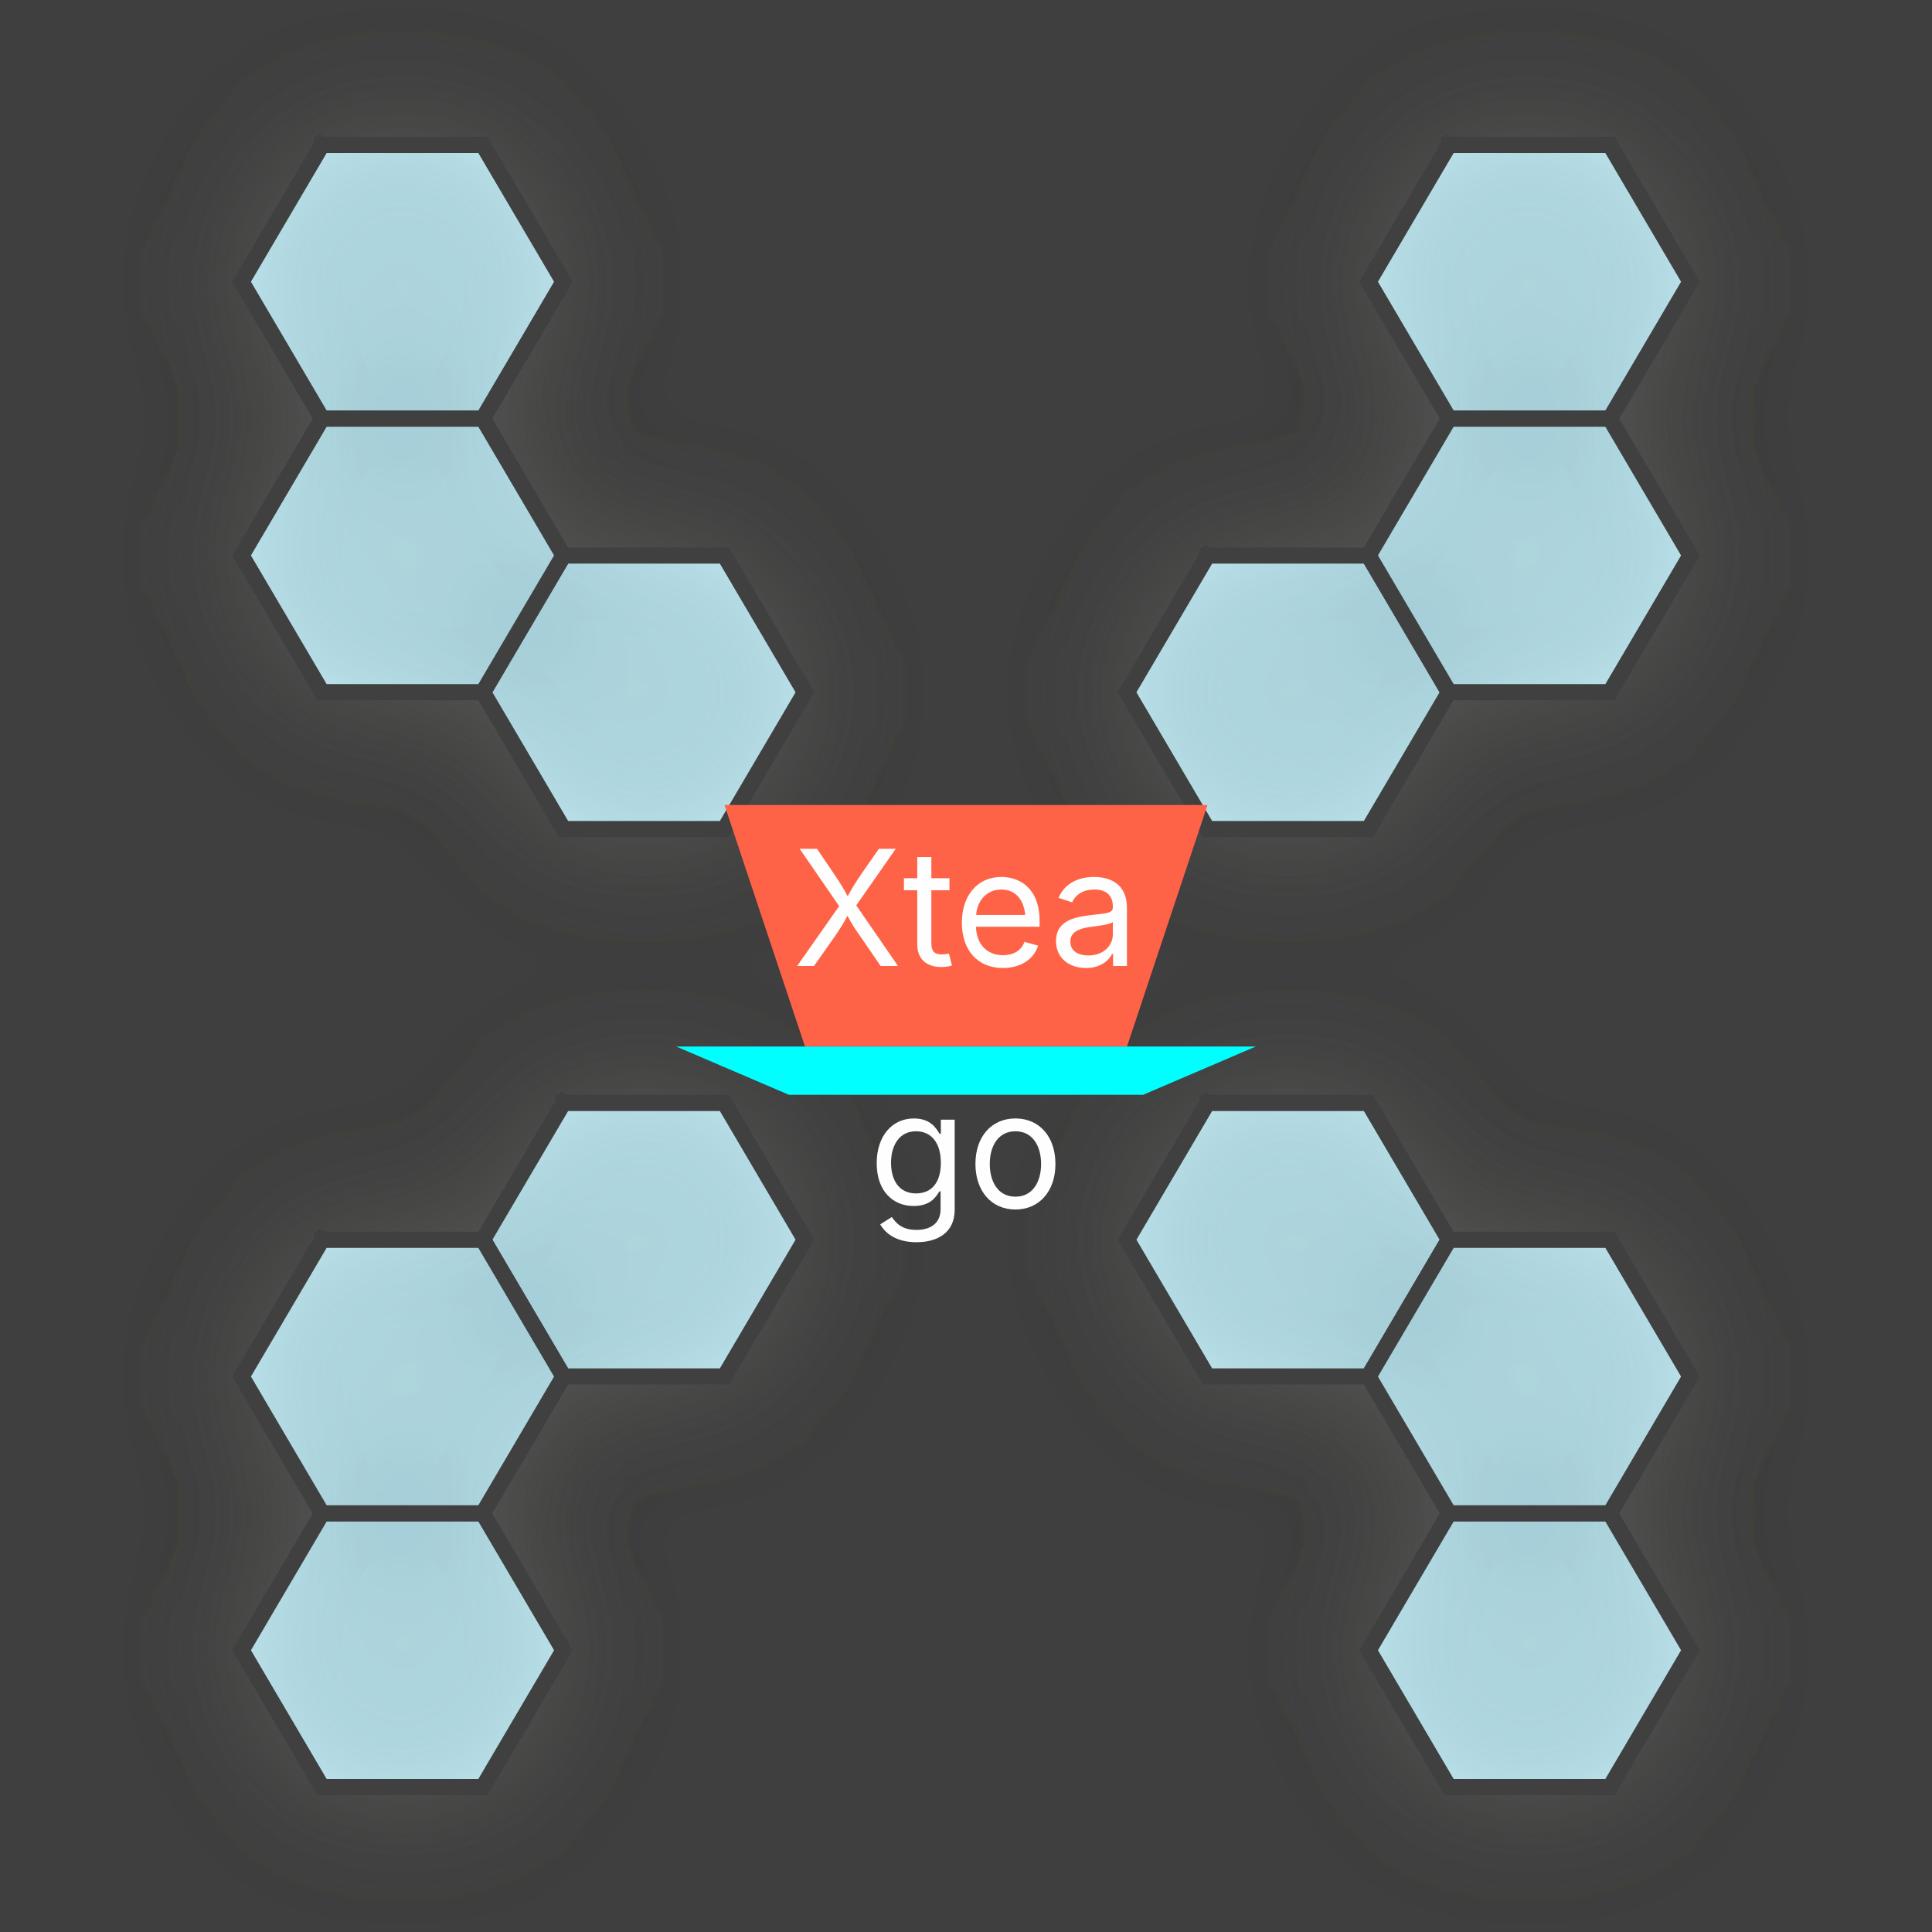
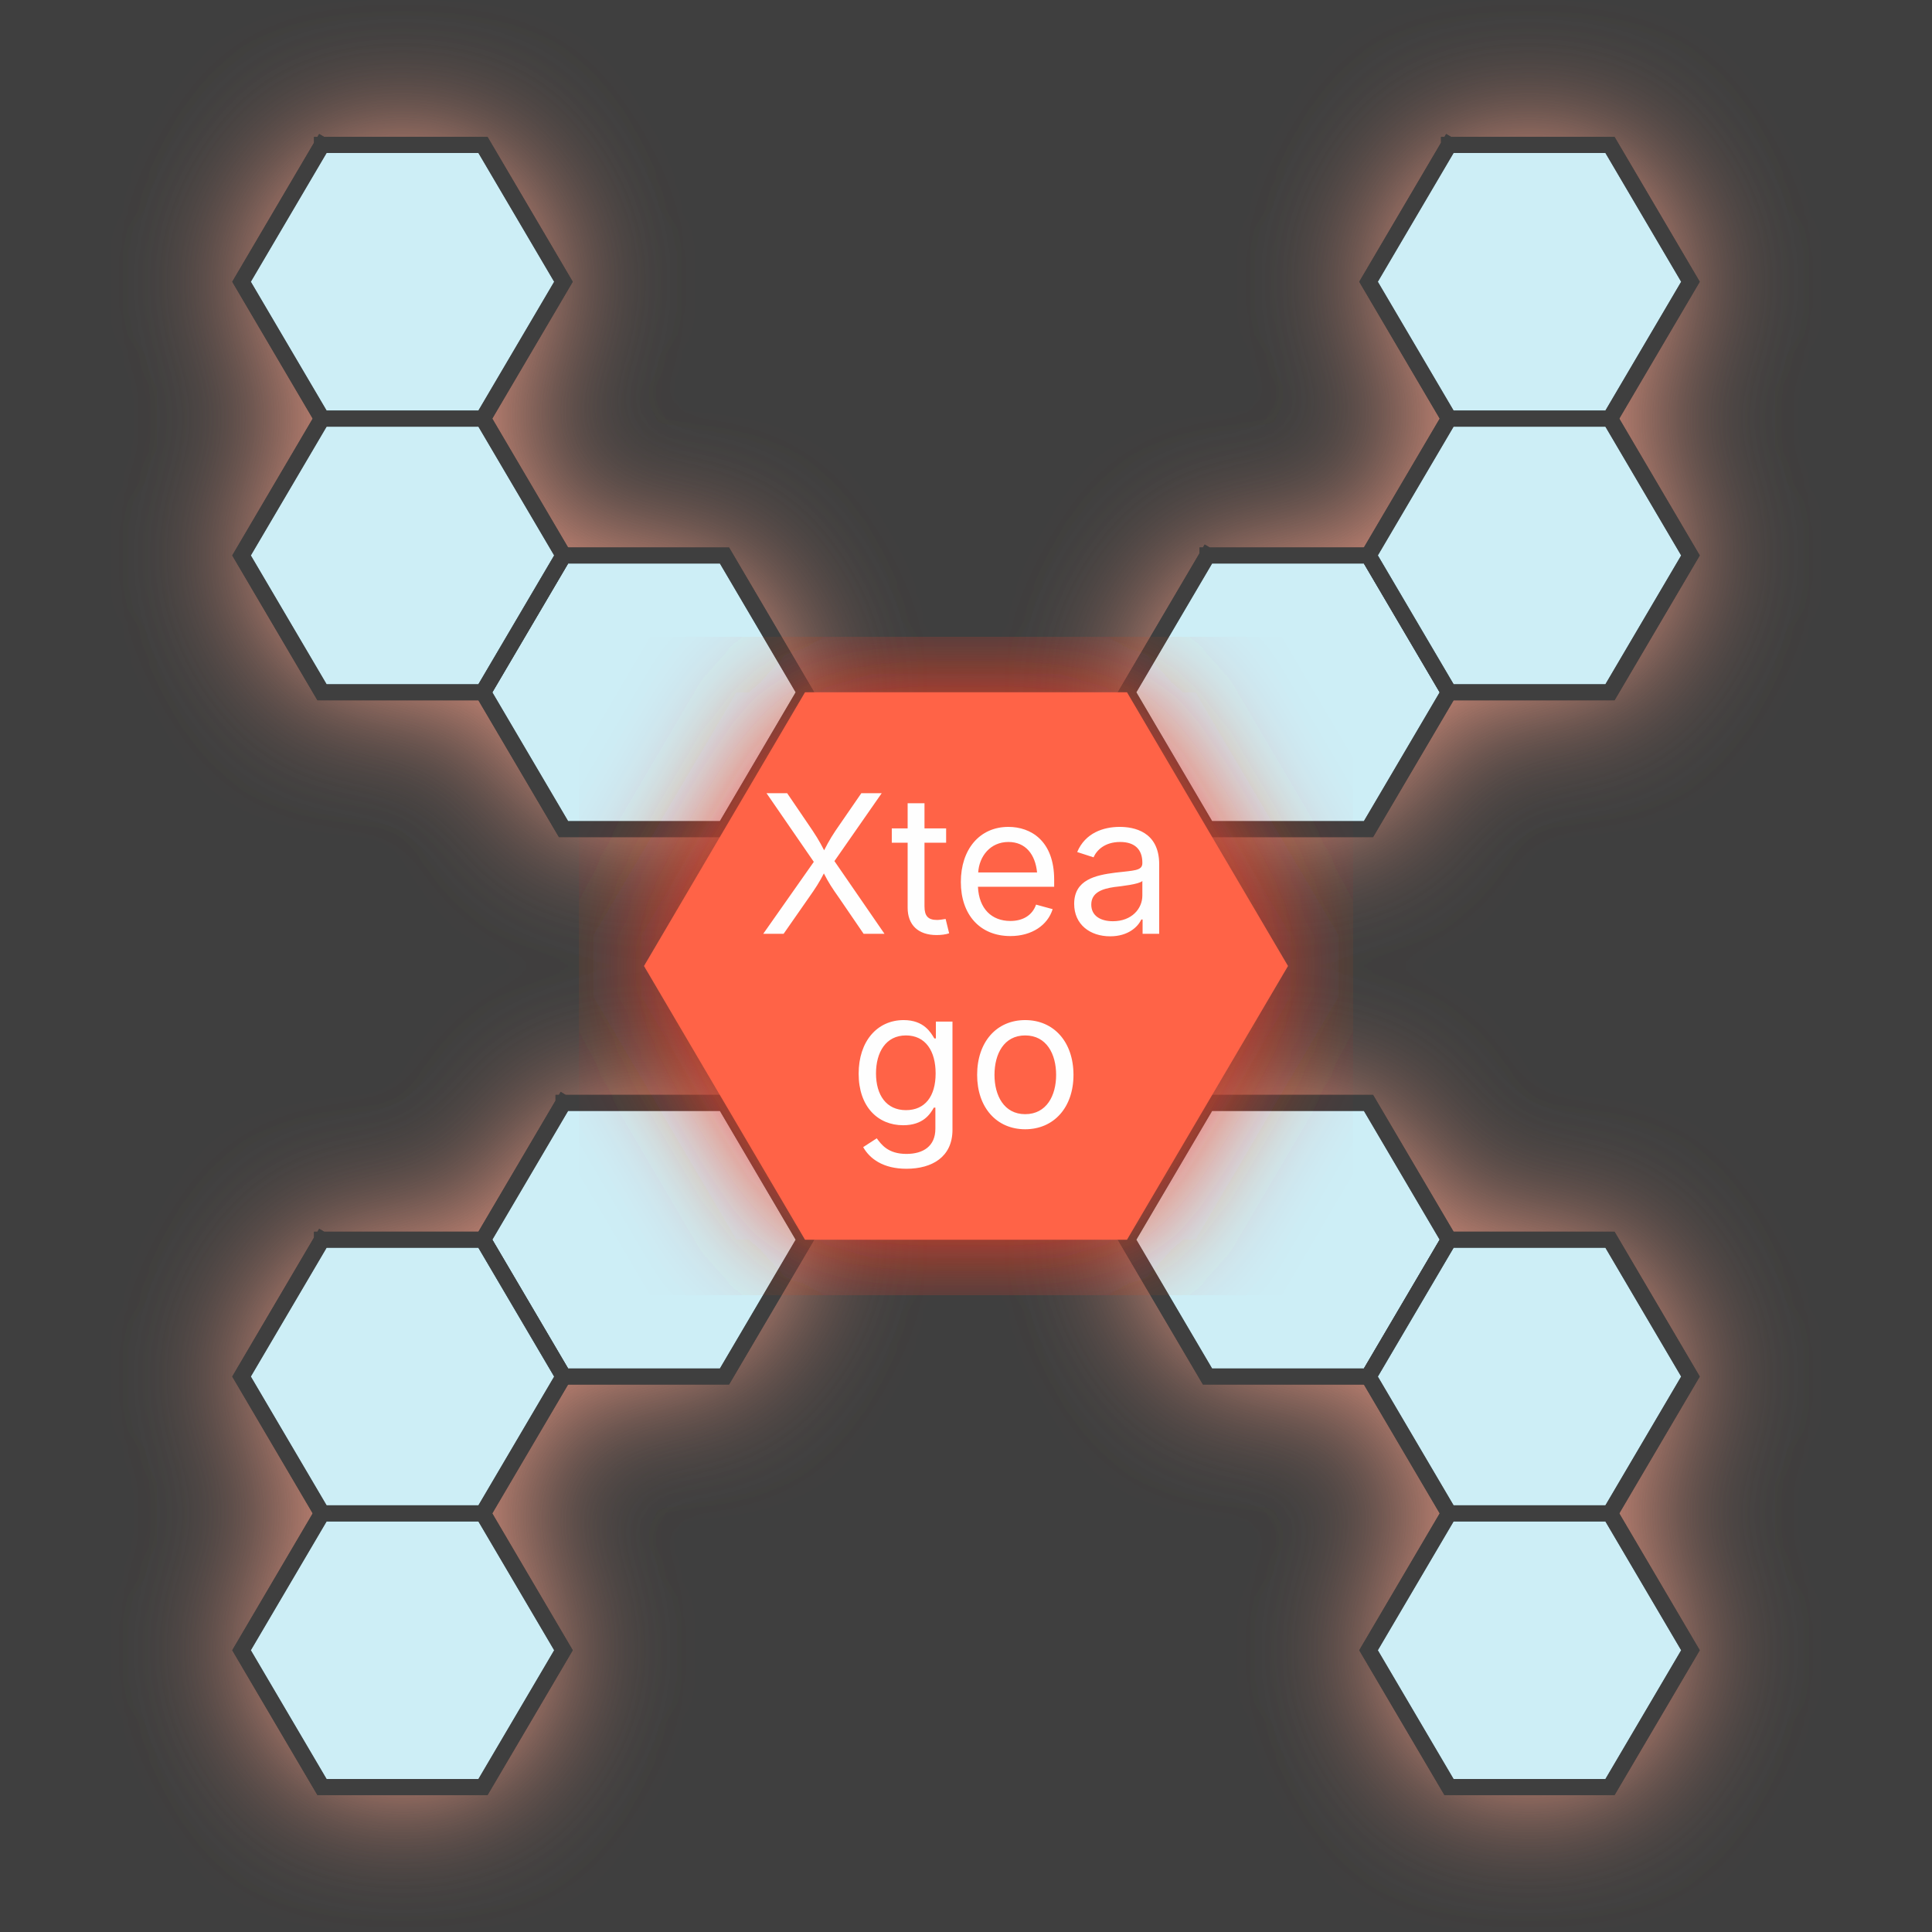
<svg xmlns="http://www.w3.org/2000/svg" width="120" height="120">
  <g id="group-back">
    <rect id="back-global" x="0" y="0" width="120" height="120" fill="#3f3f3f" stroke="none" />
  </g>
-   <g id="group-hive" fill="#fefefe" stroke="#3f3f3f" stroke-width="1" stroke-linecap="square" stroke-miterlimit="100">
+   <g id="group-hive" stroke-linecap="square" stroke-miterlimit="100" stroke="#3f3f3f" stroke-width="1" fill="#fefefe" filter="url(#filter-light)">
    <path id="hive-tr-1" d="M60,60 m15,-25.5 l10,0 l5,8.5 l-5,8.5 l-10,0 l-5,-8.5 l5,-8.5" />
    <path id="hive-tr-2" d="M60,60 m30,-34 l10,0 l5,8.5 l-5,8.5 l-10,0 l-5,-8.5 l5,-8.5" />
    <path id="hive-tr-3" d="M60,60 m30,-51 l10,0 l5,8.5 l-5,8.5 l-10,0 l-5,-8.5 l5,-8.5" />
    <path id="hive-tl-1" d="M60,60 m-25,-25.5 l10,0 l5,8.5 l-5,8.5 l-10,0 l-5,-8.5 l5,-8.5" />
    <path id="hive-tl-2" d="M60,60 m-40,-34 l10,0 l5,8.5 l-5,8.5 l-10,0 l-5,-8.5 l5,-8.5" />
    <path id="hive-tl-3" d="M60,60 m-40,-51 l10,0 l5,8.5 l-5,8.5 l-10,0 l-5,-8.5 l5,-8.5" />
    <path id="hive-br-1" d="M60,60 m15,8.5 l10,0 l5,8.5 l-5,8.5 l-10,0 l-5,-8.5 l5,-8.5" />
    <path id="hive-br-2" d="M60,60 m30,17 l10,0 l5,8.5 l-5,8.5 l-10,0 l-5,-8.5 l5,-8.5" />
    <path id="hive-br-3" d="M60,60 m30,34 l10,0 l5,8.5 l-5,8.5 l-10,0 l-5,-8.5 l5,-8.5" />
    <path id="hive-bl-1" d="M60,60 m-25,8.5 l10,0 l5,8.5 l-5,8.5 l-10,0 l-5,-8.5 l5,-8.5" />
    <path id="hive-bl-2" d="M60,60 m-40,17 l10,0 l5,8.5 l-5,8.5 l-10,0 l-5,-8.5 l5,-8.5" />
    <path id="hive-bl-3" d="M60,60 m-40,34 l10,0 l5,8.5 l-5,8.5 l-10,0 l-5,-8.5 l5,-8.5" />
  </g>
-   <g id="group-color" fill="#fefefe" stroke="#3f3f3f" stroke-width="1" stroke-linecap="square" stroke-miterlimit="100" filter="url(#filter-light)">
-     <path id="color-tr-1" d="M60,60 m15,-25.5 l10,0 l5,8.5 l-5,8.5 l-10,0 l-5,-8.5 l5,-8.5" fill="#7fd5ea" fill-opacity="0.382" />
-     <path id="color-tr-2" d="M60,60 m30,-34 l10,0 l5,8.5 l-5,8.5 l-10,0 l-5,-8.5 l5,-8.5" fill="#7fd5ea" fill-opacity="0.382" />
-     <path id="color-tr-3" d="M60,60 m30,-51 l10,0 l5,8.5 l-5,8.5 l-10,0 l-5,-8.5 l5,-8.5" fill="#7fd5ea" fill-opacity="0.382" />
-     <path id="color-tl-1" d="M60,60 m-25,-25.5 l10,0 l5,8.5 l-5,8.5 l-10,0 l-5,-8.5 l5,-8.5" fill="#7fd5ea" fill-opacity="0.382" />
-     <path id="color-tl-2" d="M60,60 m-40,-34 l10,0 l5,8.5 l-5,8.5 l-10,0 l-5,-8.5 l5,-8.5" fill="#7fd5ea" fill-opacity="0.382" />
-     <path id="color-tl-3" d="M60,60 m-40,-51 l10,0 l5,8.5 l-5,8.5 l-10,0 l-5,-8.5 l5,-8.5" fill="#7fd5ea" fill-opacity="0.382" />
-     <path id="color-br-1" d="M60,60 m15,8.5 l10,0 l5,8.5 l-5,8.5 l-10,0 l-5,-8.5 l5,-8.5" fill="#7fd5ea" fill-opacity="0.382" />
-     <path id="color-br-2" d="M60,60 m30,17 l10,0 l5,8.5 l-5,8.5 l-10,0 l-5,-8.5 l5,-8.5" fill="#7fd5ea" fill-opacity="0.382" />
-     <path id="color-br-3" d="M60,60 m30,34 l10,0 l5,8.5 l-5,8.5 l-10,0 l-5,-8.5 l5,-8.5" fill="#7fd5ea" fill-opacity="0.382" />
-     <path id="color-bl-1" d="M60,60 m-25,8.5 l10,0 l5,8.5 l-5,8.5 l-10,0 l-5,-8.5 l5,-8.5" fill="#7fd5ea" fill-opacity="0.382" />
-     <path id="color-bl-2" d="M60,60 m-40,17 l10,0 l5,8.5 l-5,8.5 l-10,0 l-5,-8.5 l5,-8.5" fill="#7fd5ea" fill-opacity="0.382" />
-     <path id="color-bl-3" d="M60,60 m-40,34 l10,0 l5,8.5 l-5,8.5 l-10,0 l-5,-8.5 l5,-8.5" fill="#7fd5ea" fill-opacity="0.382" />
+   <g id="group-color" stroke-linecap="square" stroke-miterlimit="100" stroke="#3f3f3f" stroke-width="1" fill="#7fd5ea" fill-opacity="0.382">
+     <path id="color-tr-1" d="M60,60 m15,-25.5 l10,0 l5,8.5 l-5,8.5 l-10,0 l-5,-8.5 l5,-8.5" />
+     <path id="color-tr-2" d="M60,60 m30,-34 l10,0 l5,8.5 l-5,8.5 l-10,0 l-5,-8.5 l5,-8.5" />
+     <path id="color-tr-3" d="M60,60 m30,-51 l10,0 l5,8.5 l-5,8.5 l-10,0 l-5,-8.5 l5,-8.5" />
+     <path id="color-tl-1" d="M60,60 m-25,-25.5 l10,0 l5,8.5 l-5,8.5 l-10,0 l-5,-8.5 l5,-8.5" />
+     <path id="color-tl-2" d="M60,60 m-40,-34 l10,0 l5,8.5 l-5,8.5 l-10,0 l-5,-8.5 l5,-8.5" />
+     <path id="color-tl-3" d="M60,60 m-40,-51 l10,0 l5,8.5 l-5,8.5 l-10,0 l-5,-8.5 l5,-8.5" />
+     <path id="color-br-1" d="M60,60 m15,8.5 l10,0 l5,8.5 l-5,8.5 l-10,0 l-5,-8.5 l5,-8.5" />
+     <path id="color-br-2" d="M60,60 m30,17 l10,0 l5,8.5 l-5,8.5 l-10,0 l-5,-8.5 l5,-8.5" />
+     <path id="color-br-3" d="M60,60 m30,34 l10,0 l5,8.5 l-5,8.5 l-10,0 l-5,-8.5 l5,-8.5" />
+     <path id="color-bl-1" d="M60,60 m-25,8.5 l10,0 l5,8.5 l-5,8.5 l-10,0 l-5,-8.5 l5,-8.5" />
+     <path id="color-bl-2" d="M60,60 m-40,17 l10,0 l5,8.5 l-5,8.5 l-10,0 l-5,-8.5 l5,-8.5" />
+     <path id="color-bl-3" d="M60,60 m-40,34 l10,0 l5,8.5 l-5,8.5 l-10,0 l-5,-8.5 l5,-8.5" />
  </g>
  <g id="group-title">
-     <path id="title-cup" d="M60,60 m-15,-10 l30,0 l-5,15 l-20,0 z" fill="Tomato" stroke="none" />
-     <path id="title-tray" d="M60,60 m-18,5 l36,0 l-7,3 l-22,0 z" fill="Cyan" stroke="none" />
-     <text id="title-xtea" x="60" y="60" text-anchor="middle" font-family="Inter,Arial,sans-serif" font-size="10" fill="#fefefe">
-       Xtea
-     </text>
-     <text id="title-go" x="60" y="75" text-anchor="middle" font-family="Inter,Arial,sans-serif" font-size="10" fill="#fefefe">
-       go
-     </text>
+     <path id="title-back" d="M60,60 m-10,-17 l20,0 l10,17 l-10,17 l-20,0 l-10,-17 l10,-17" stroke-linecap="square" stroke-miterlimit="100" stroke="none" fill="Tomato" filter="url(#filter-light)" />
+     <g id="group-title-text" text-anchor="middle" font-family="Inter,Arial,sans-serif" font-size="12">
+       <text id="title-xtea" x="60" y="58" fill="#fefefe">
+         Xtea
+       </text>
+       <text id="title-go" x="60" y="70" fill="#fefefe">
+         go
+       </text>
+     </g>
  </g>
  <defs>
    <filter id="filter-light">
      <feColorMatrix result="colorOut" in="SourceGraphic" values="1 0 0 0 0                              0 0.388 0 0 0                              0 0 0.278 0 0                              0 0 0 1 0" />
      <feGaussianBlur result="blurOut" in="colorOut" stdDeviation="4" />
      <feBlend in="SourceGraphic" in2="blurOut" mode="normal" />
    </filter>
  </defs>
</svg>
